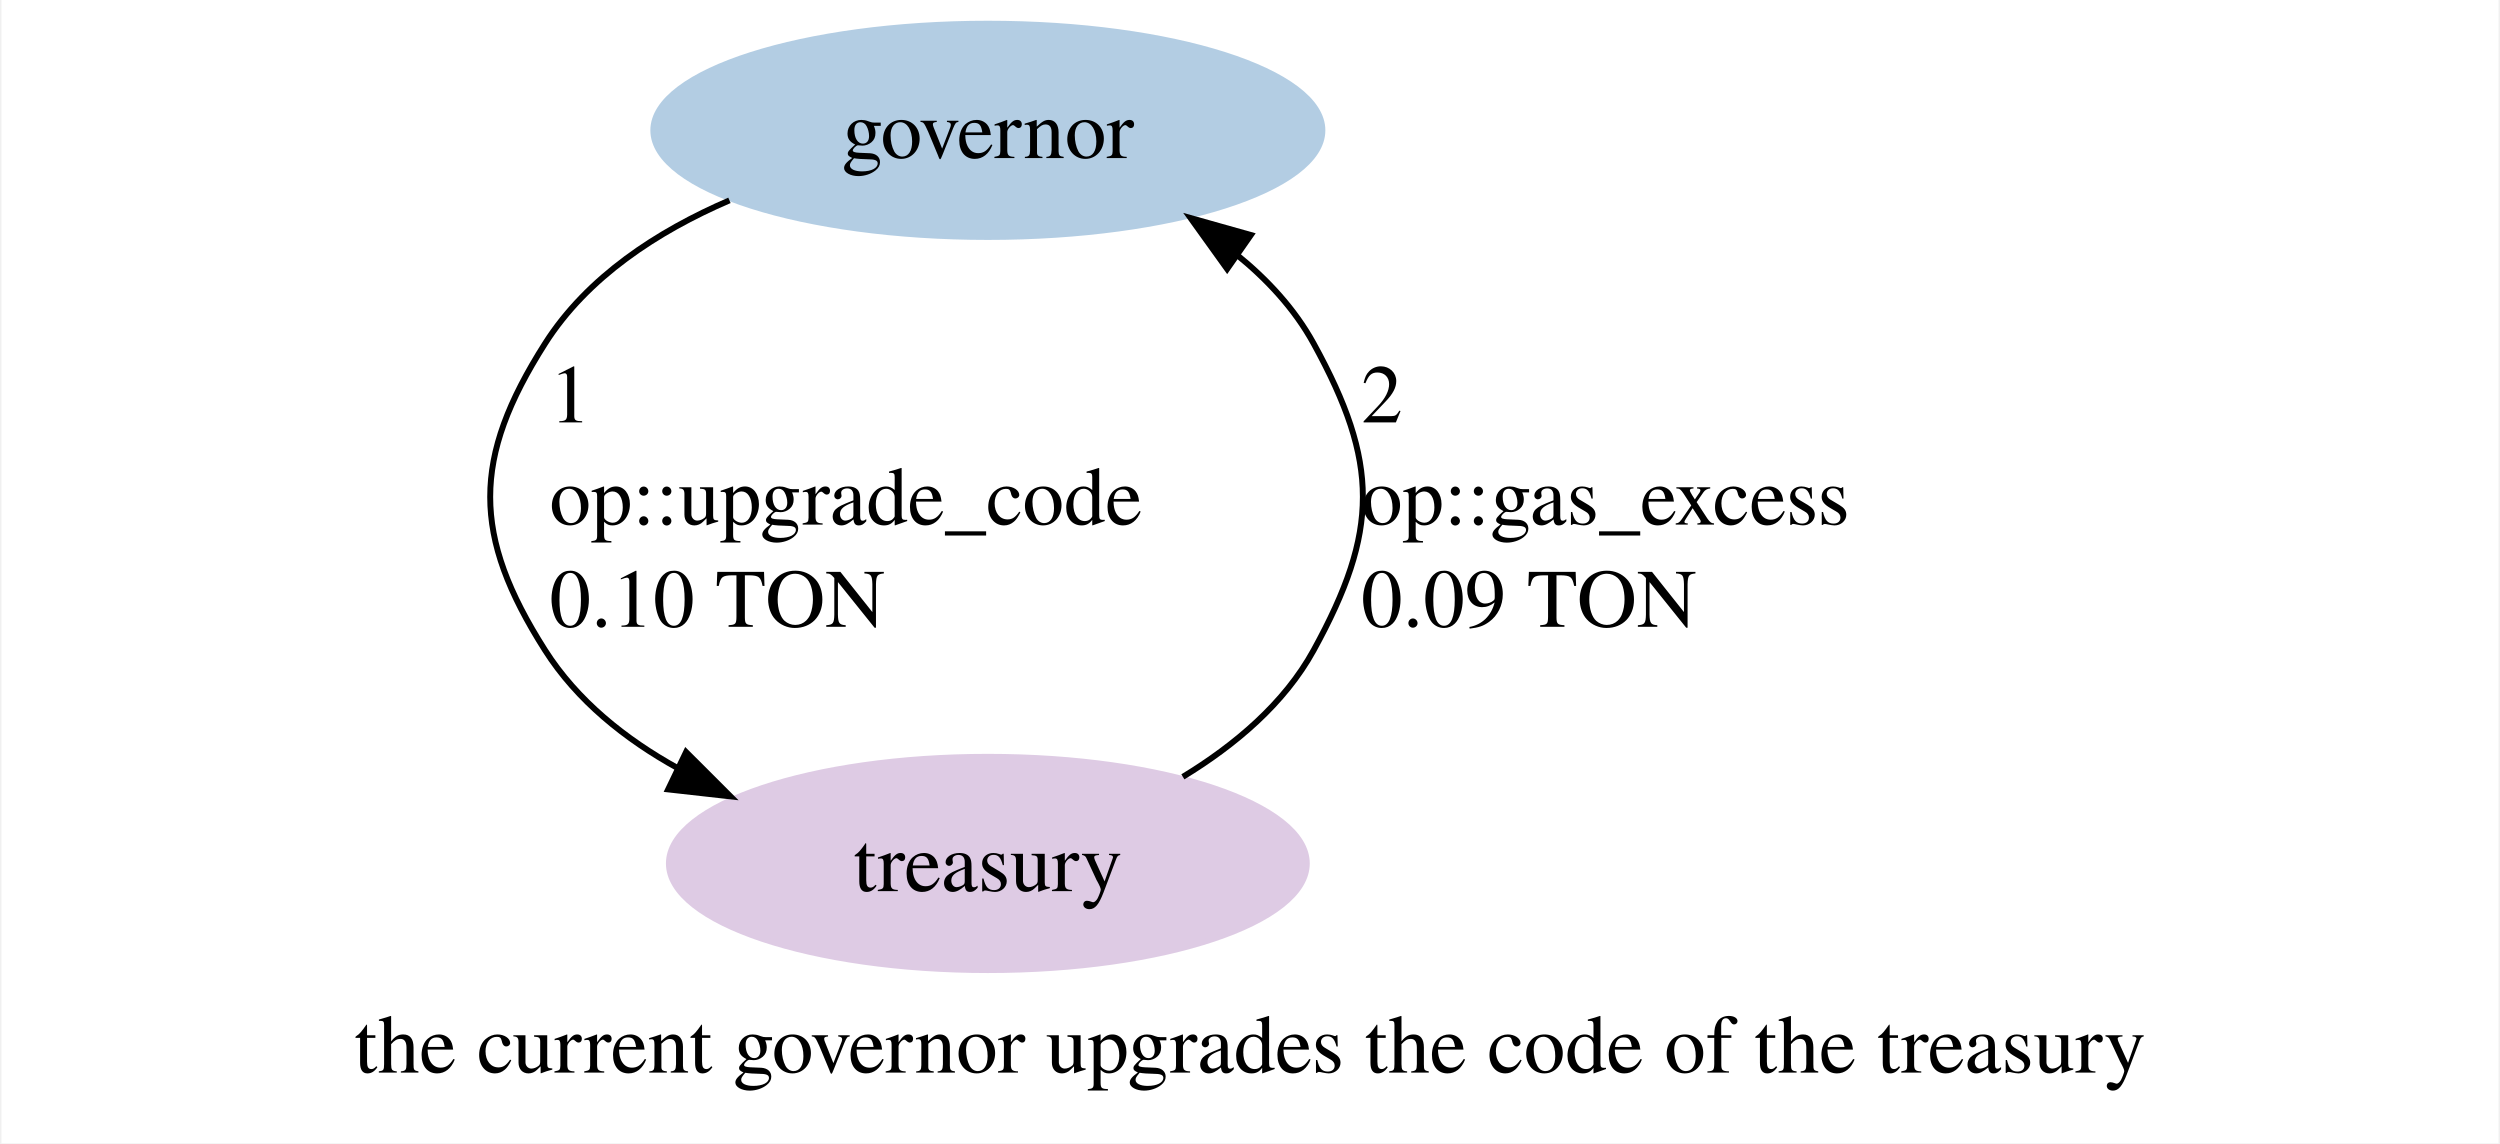
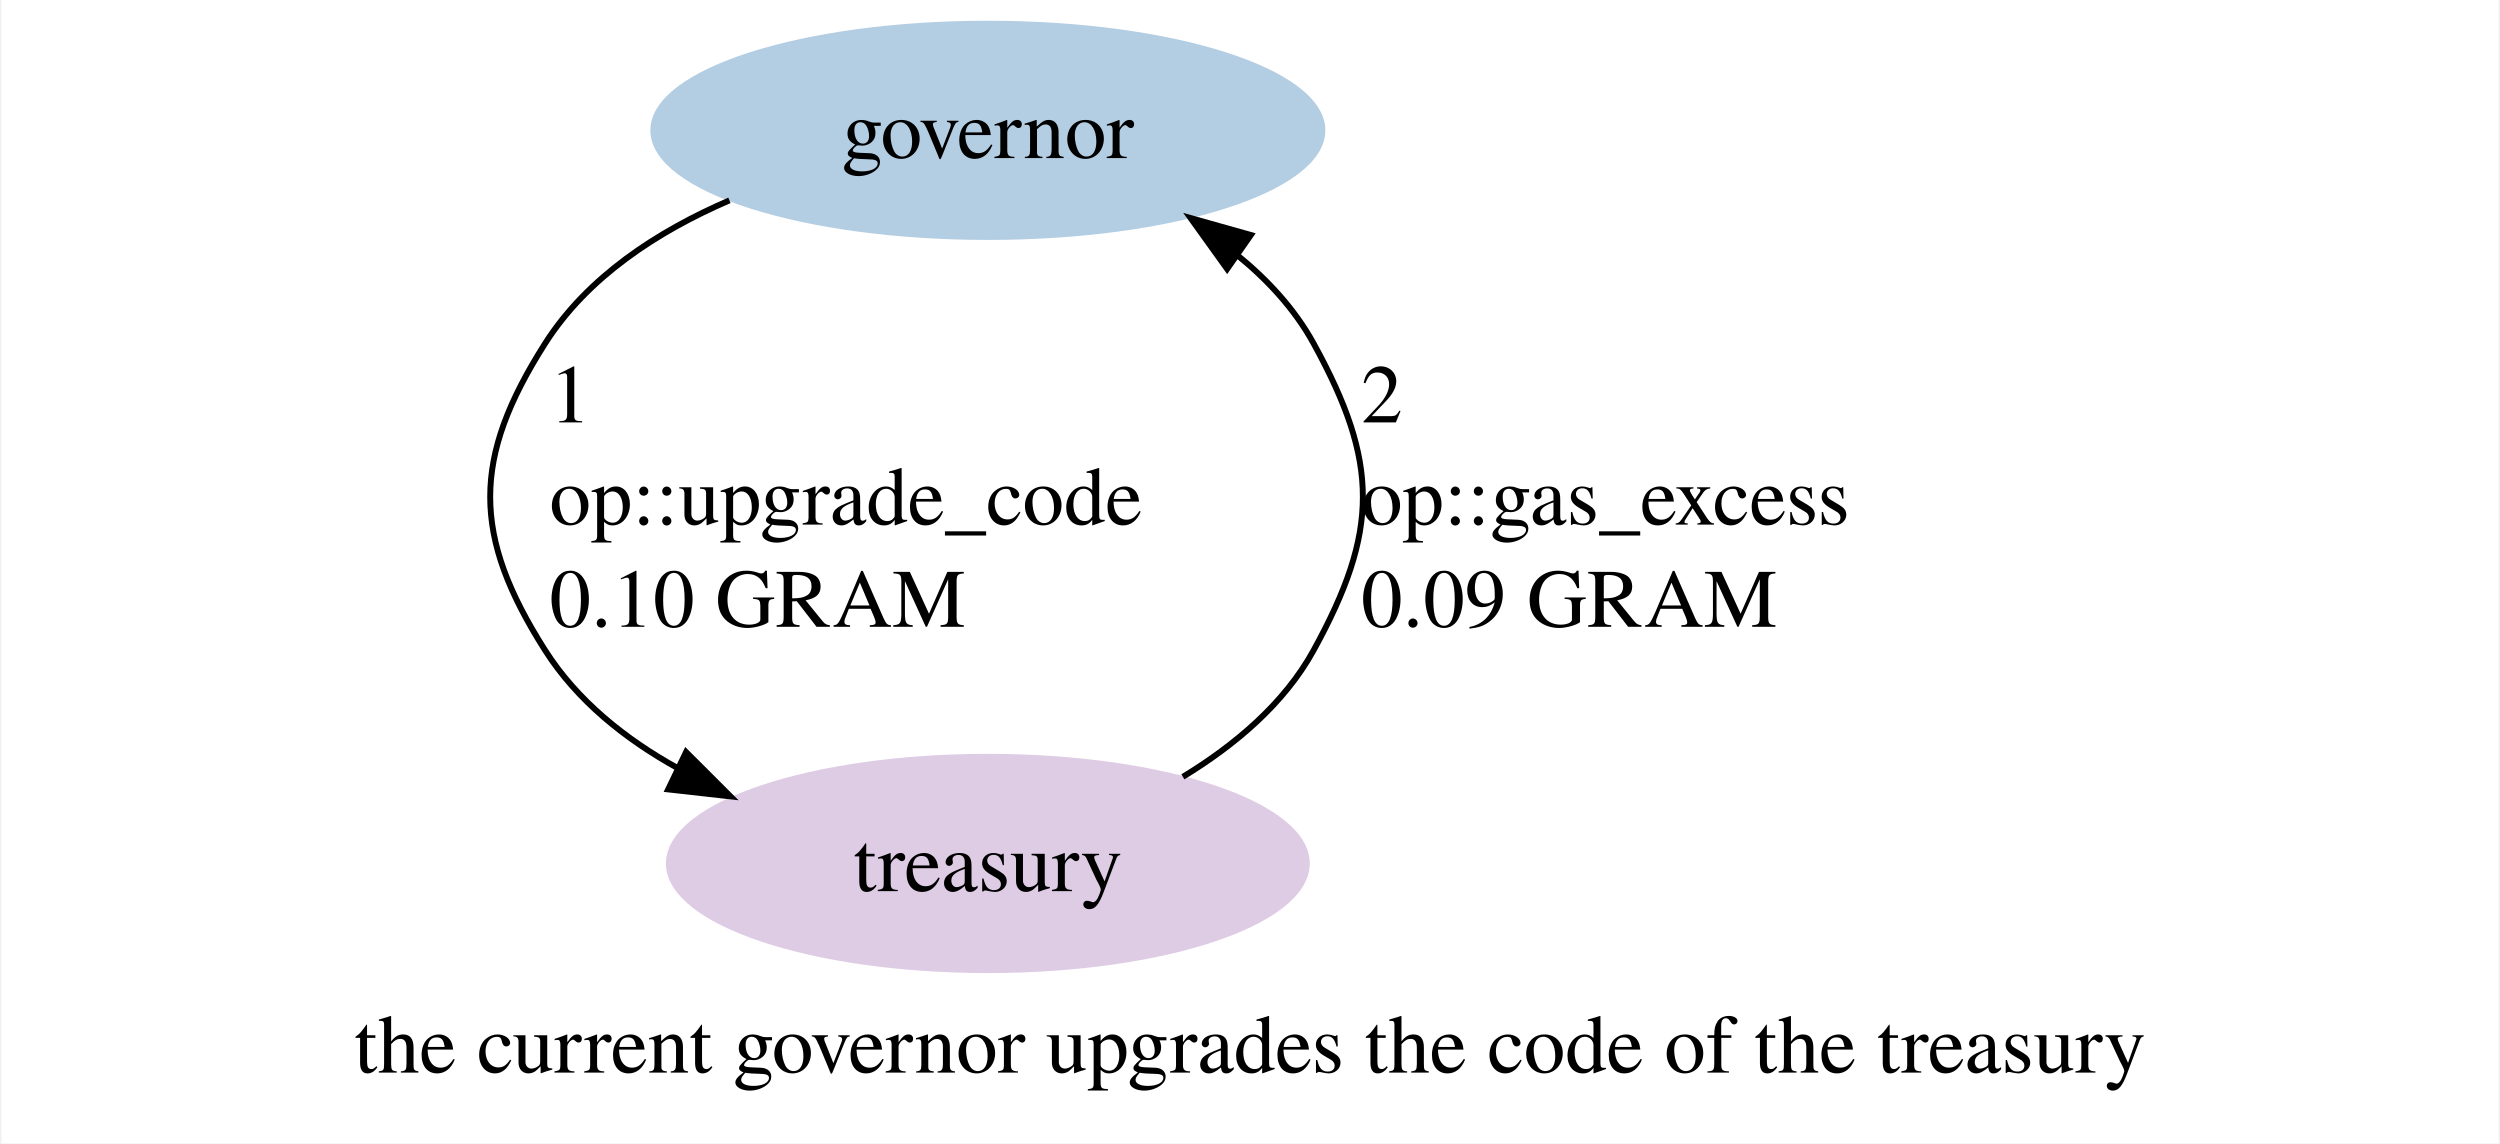
<svg xmlns="http://www.w3.org/2000/svg" width="422pt" height="193pt" viewBox="0.00 0.00 421.50 193.00">
  <g id="graph0" class="graph" transform="scale(1 1) rotate(0) translate(4 189)">
    <polygon fill="white" stroke="none" points="-4,4 -4,-189 417.5,-189 417.5,4 -4,4" />
    <text text-anchor="middle" x="206.75" y="-7.95" font-family="Times,serif" font-size="14.00">the current governor upgrades the code of the treasury</text>
    <g id="node1" class="node">
      <ellipse fill="#b3cde3" stroke="#b3cde3" cx="162.5" cy="-167" rx="56.47" ry="18" />
      <text text-anchor="middle" x="162.5" y="-162.32" font-family="Times,serif" font-size="14.00">governor</text>
    </g>
    <g id="node2" class="node">
      <ellipse fill="#decbe4" stroke="#decbe4" cx="162.5" cy="-43.25" rx="53.84" ry="18" />
      <text text-anchor="middle" x="162.5" y="-38.58" font-family="Times,serif" font-size="14.00">treasury</text>
    </g>
    <g id="edge1" class="edge">
      <path fill="none" stroke="black" d="M118.88,-155.18C106.73,-149.94 94.9,-142.25 87.75,-131 75.41,-111.59 75.41,-98.66 87.75,-79.25 93.17,-70.73 101.28,-64.24 110.18,-59.32" />
      <polygon fill="black" stroke="black" points="111.56,-62.06 119.06,-54.57 108.53,-55.75 111.56,-62.06" />
      <text text-anchor="start" x="88.5" y="-117.7" font-family="Times,serif" font-size="14.00">1</text>
      <text text-anchor="start" x="88.5" y="-100.45" font-family="Times,serif" font-size="14.00"> op::upgrade_code</text>
-       <text text-anchor="start" x="88.5" y="-83.2" font-family="Times,serif" font-size="14.00"> 0.10 TON</text>
+       <text text-anchor="start" x="88.5" y="-83.2" font-family="Times,serif" font-size="14.00"> 0.10 GRAM</text>
    </g>
    <g id="edge2" class="edge">
      <path fill="none" stroke="black" d="M195.42,-57.87C204.16,-63.19 212.55,-70.22 217.5,-79.25 228.57,-99.41 228.57,-110.84 217.5,-131 214.29,-136.86 209.63,-141.88 204.36,-146.13" />
      <polygon fill="black" stroke="black" points="202.89,-143.59 196.71,-152.2 206.9,-149.33 202.89,-143.59" />
      <text text-anchor="start" x="225.5" y="-117.7" font-family="Times,serif" font-size="14.00">2</text>
      <text text-anchor="start" x="225.5" y="-100.45" font-family="Times,serif" font-size="14.00"> op::gas_excess</text>
-       <text text-anchor="start" x="225.5" y="-83.2" font-family="Times,serif" font-size="14.00"> 0.09 TON</text>
+       <text text-anchor="start" x="225.5" y="-83.2" font-family="Times,serif" font-size="14.00"> 0.09 GRAM</text>
    </g>
  </g>
</svg>
